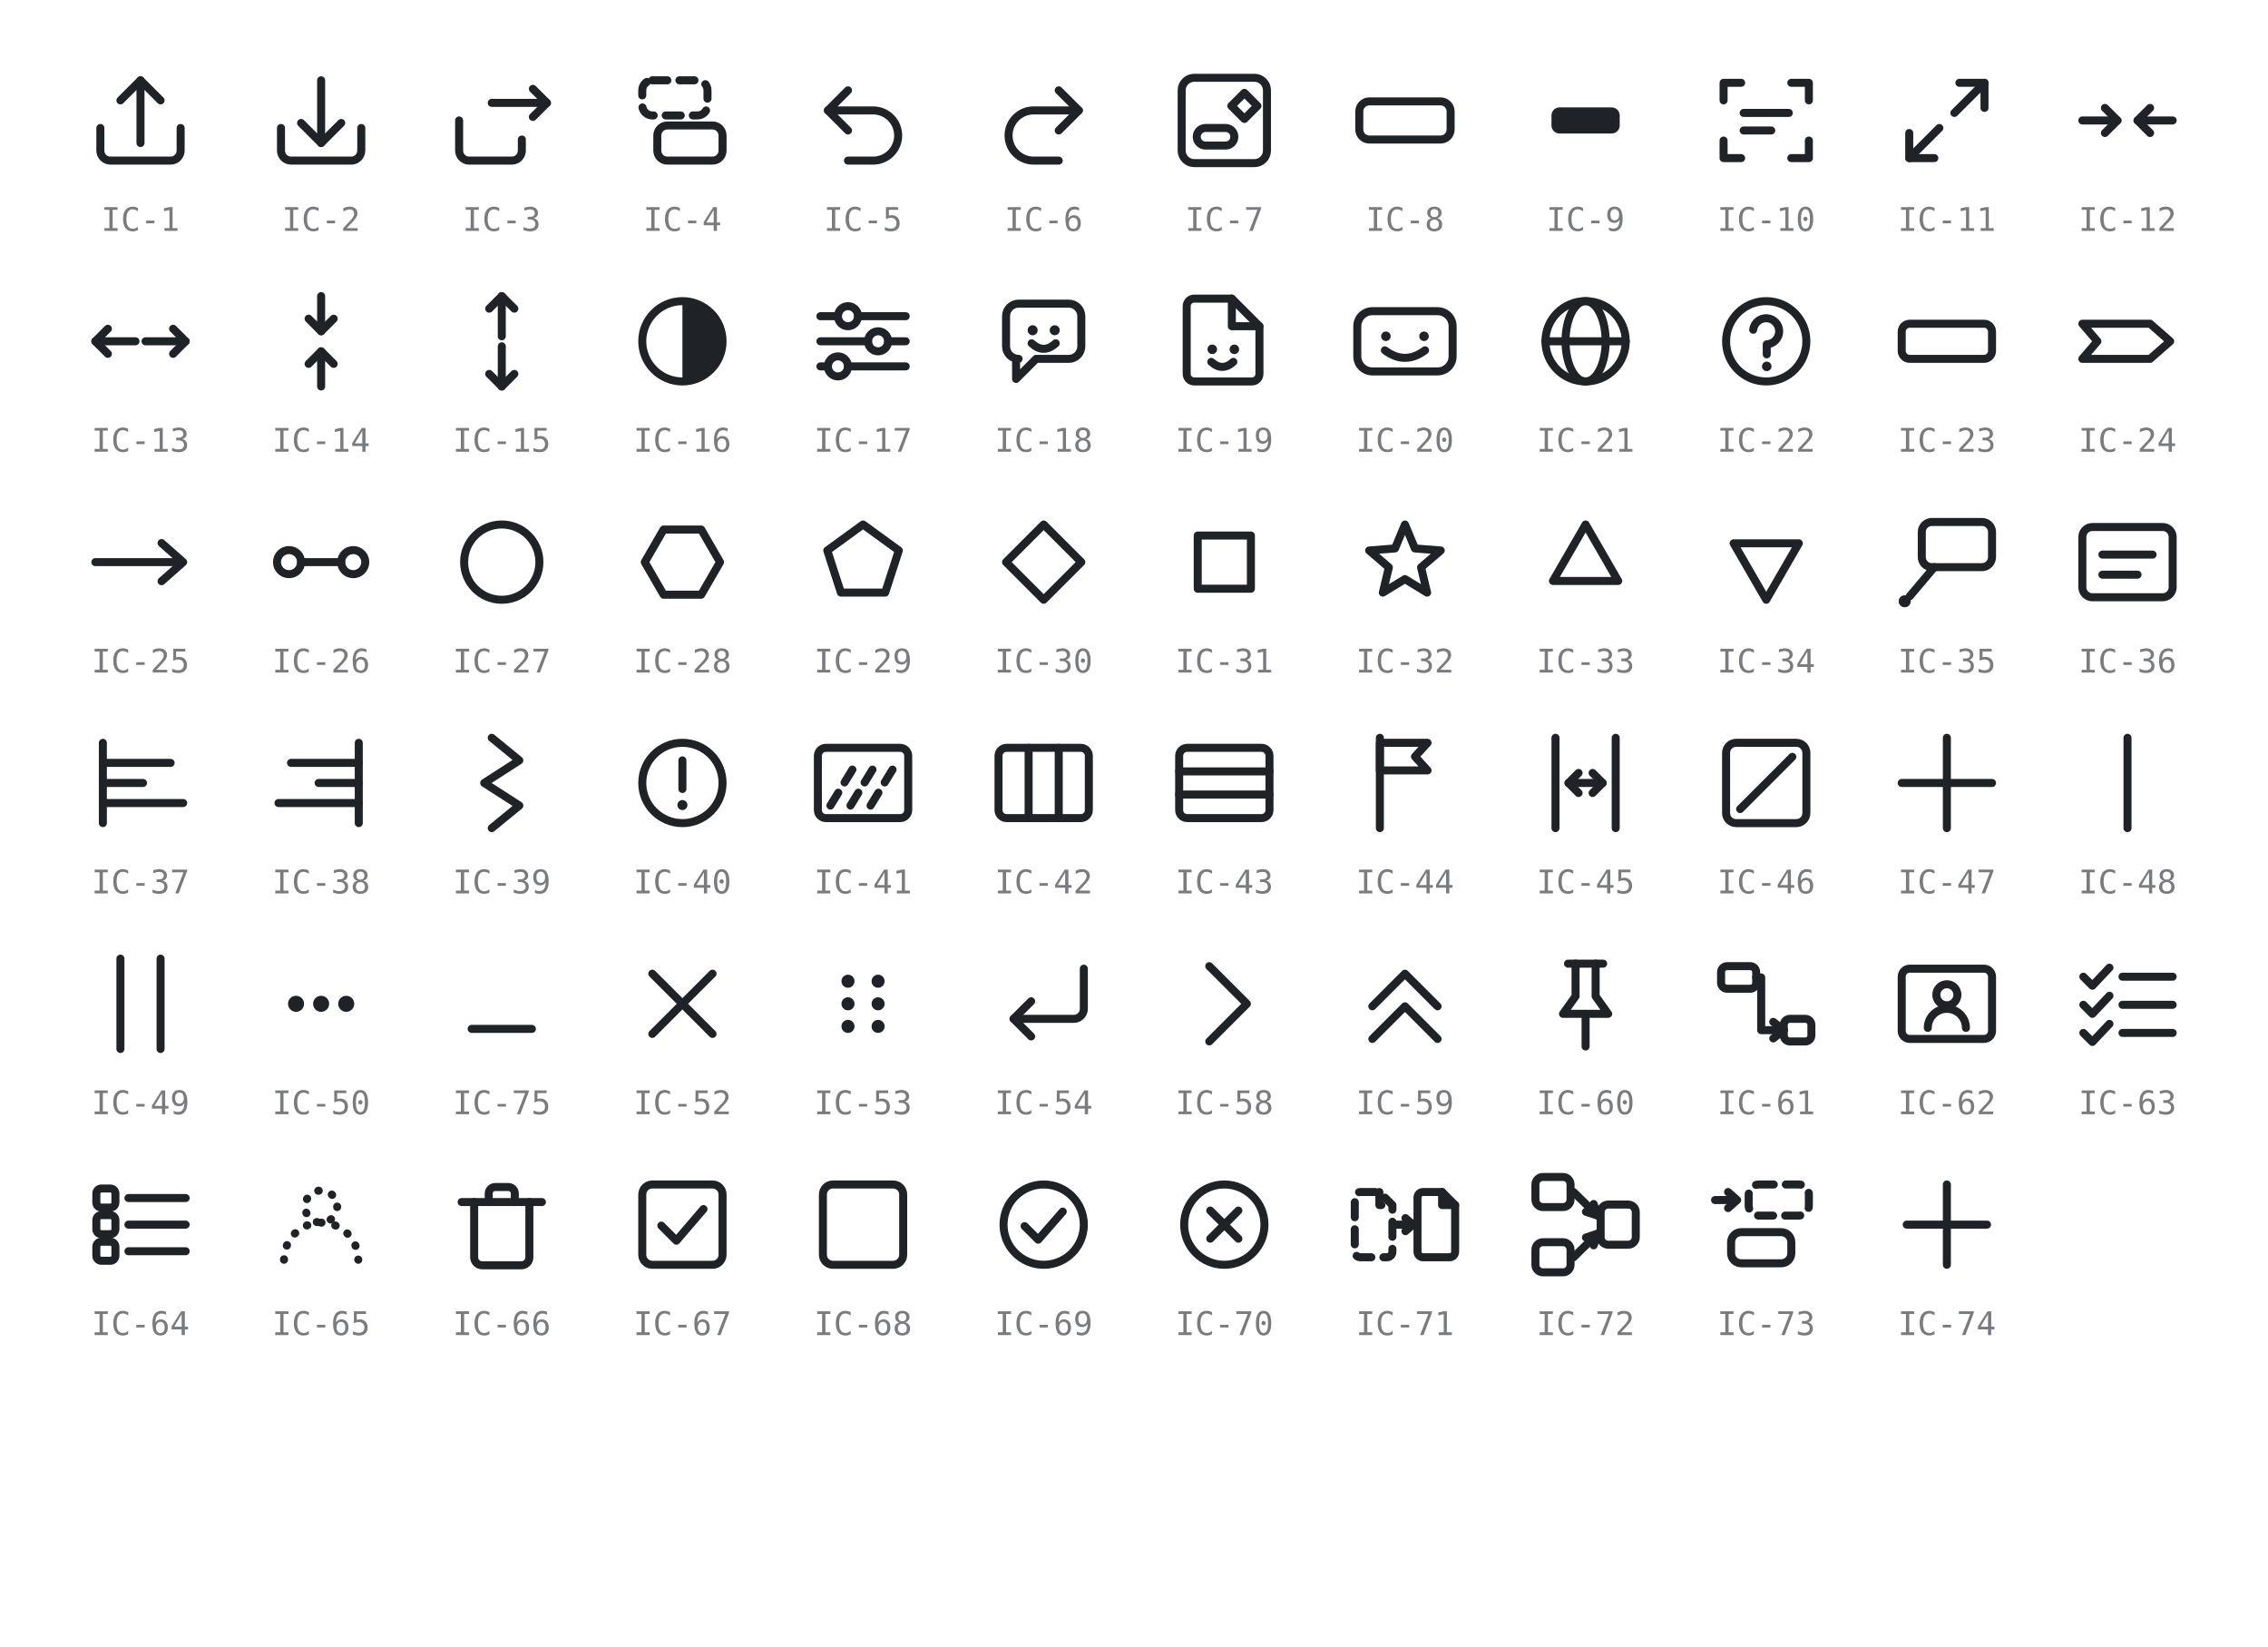
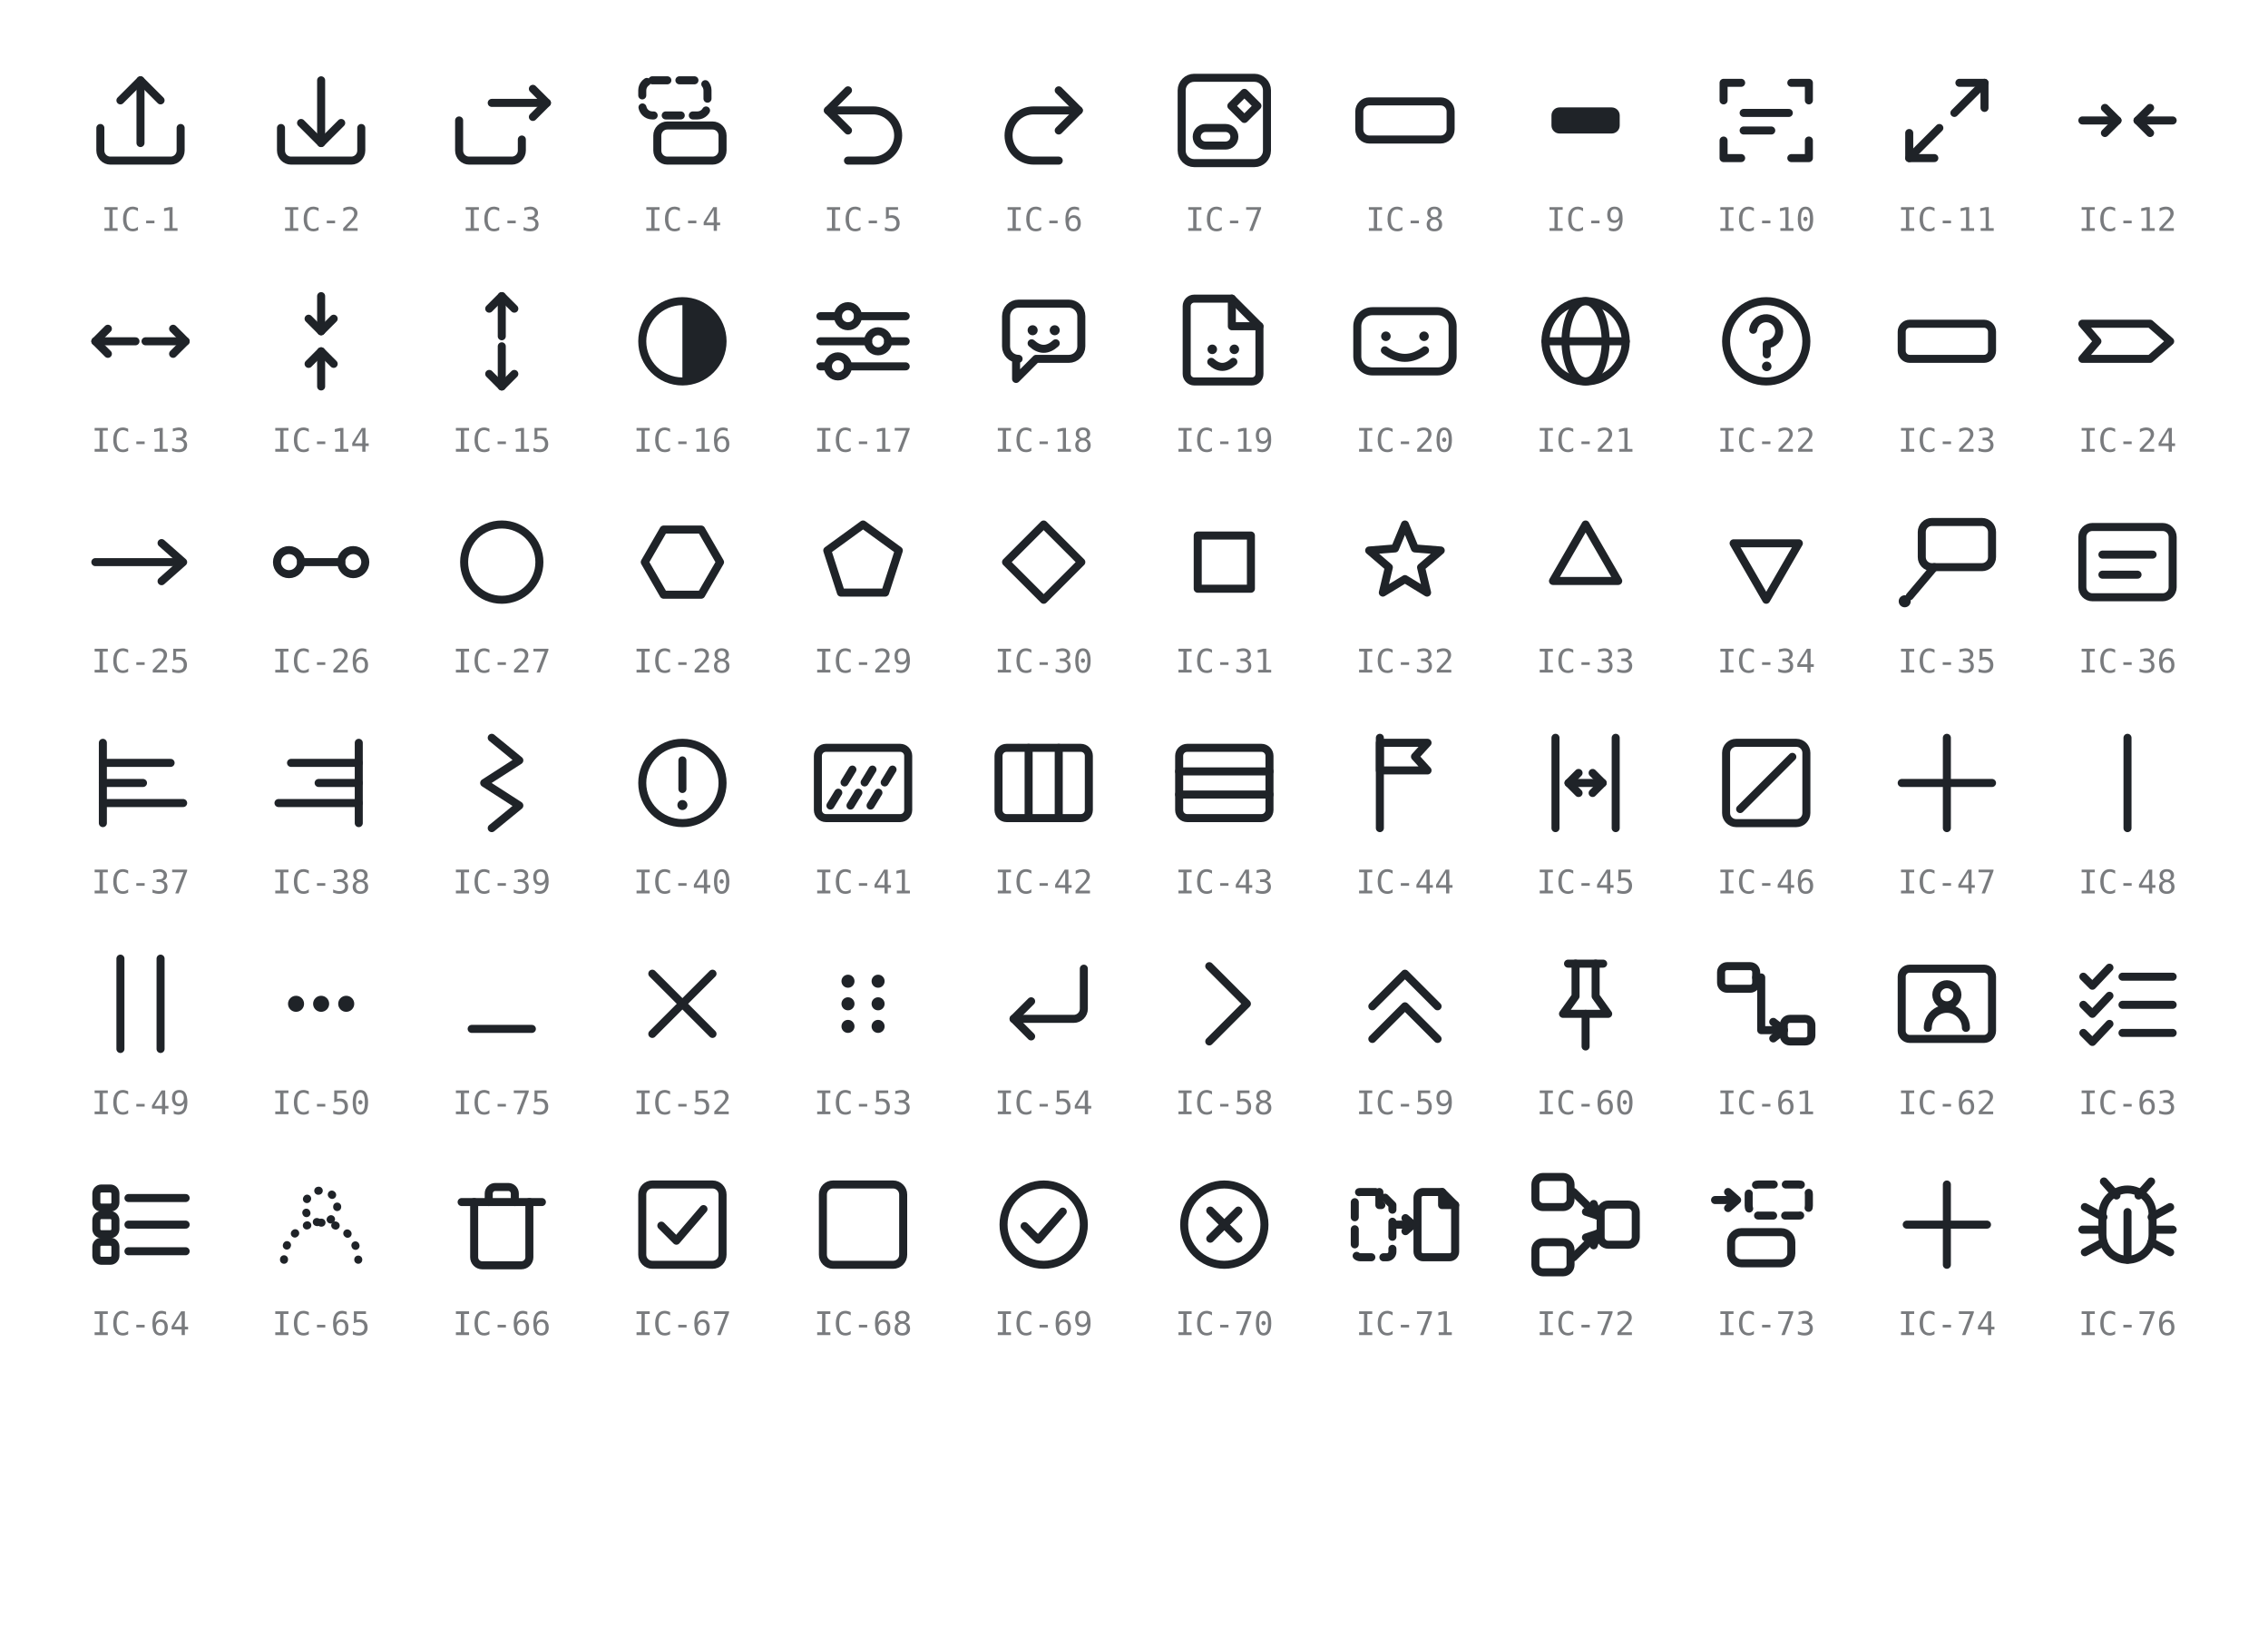
- <svg xmlns="http://www.w3.org/2000/svg" viewBox="0 0 452 328" width="452" height="328" role="img" aria-label="GRS icon glyphs IC-1 to IC-75">
+ <svg xmlns="http://www.w3.org/2000/svg" viewBox="0 0 452 328" width="452" height="328" role="img" aria-label="GRS icon glyphs IC-1 to IC-76">
  <style>
    svg { color: #1f2328; }
    @media (prefers-color-scheme: dark) { svg { color: #e6e8ea; } }
    .s { fill: none; stroke: currentColor; stroke-width: 1.6;
         stroke-linecap: round; stroke-linejoin: round; }
    .f { fill: currentColor; stroke: none; }
    .d { stroke-dasharray: 3 2.4; }
    .t { stroke-dasharray: 0.1 2.8; }
    .lbl { fill: currentColor; opacity: 0.6; text-anchor: middle;
           font-family: ui-monospace, SFMono-Regular, Menlo, Consolas, monospace;
           font-size: 6.5px; }
  </style>
  <g transform="translate(16 12)">
    <path class="s" d="M4 13.5 v4.5 a2 2 0 0 0 2 2 h12 a2 2 0 0 0 2 -2 v-4.5" />
    <path class="s" d="M12 16.5 V4" />
    <path class="s" d="M8 8 L12 4 L16 8" />
  </g>
  <text class="lbl" x="28" y="46">IC-1</text>
  <g transform="translate(52 12)">
    <path class="s" d="M4 13.5 v4.5 a2 2 0 0 0 2 2 h12 a2 2 0 0 0 2 -2 v-4.5" />
    <path class="s" d="M12 4 V16.5" />
    <path class="s" d="M8 12.5 L12 16.5 L16 12.5" />
  </g>
  <text class="lbl" x="64" y="46">IC-2</text>
  <g transform="translate(88 12)">
    <path class="s" d="M3.5 12 v6 a2 2 0 0 0 2 2 h8.5 a2 2 0 0 0 2 -2 v-2.2" />
    <path class="s" d="M10 8.5 H21" />
    <path class="s" d="M18.2 5.7 L21 8.5 L18.2 11.3" />
  </g>
  <text class="lbl" x="100" y="46">IC-3</text>
  <g transform="translate(124 12)">
    <rect class="s d" x="4" y="4" width="13" height="7" rx="2" />
    <rect class="s" x="7" y="13" width="13" height="7" rx="2" />
  </g>
  <text class="lbl" x="136" y="46">IC-4</text>
  <g transform="translate(160 12)">
    <path class="s" d="M5 10 H14 a5 5 0 0 1 0 10 H9" />
    <path class="s" d="M9 6 L5 10 L9 14" />
  </g>
  <text class="lbl" x="172" y="46">IC-5</text>
  <g transform="translate(196 12)">
    <path class="s" d="M19 10 H10 a5 5 0 0 0 0 10 H15" />
    <path class="s" d="M15 6 L19 10 L15 14" />
  </g>
  <text class="lbl" x="208" y="46">IC-6</text>
  <g transform="translate(232 12)">
    <rect class="s" x="3.5" y="3.5" width="17" height="17" rx="2.5" />
    <rect class="s" x="6.5" y="13.5" width="7.5" height="3.5" rx="1.75" />
    <path class="s" d="M16 6.5 L18.6 9.1 L16 11.7 L13.4 9.1 Z" />
  </g>
  <text class="lbl" x="244" y="46">IC-7</text>
  <g transform="translate(268 12)">
    <rect class="s" x="2.9" y="8.2" width="18.2" height="7.6" rx="2" />
  </g>
  <text class="lbl" x="280" y="46">IC-8</text>
  <g transform="translate(304 12)">
    <rect class="f" x="5.2" y="9.4" width="13.6" height="5.2" rx="1.6" />
  </g>
  <text class="lbl" x="316" y="46">IC-9</text>
  <g transform="translate(340 12)">
    <path class="s" d="M3.5 8 V4.5 H7" />
    <path class="s" d="M17 4.5 H20.5 V8" />
    <path class="s" d="M20.5 16 V19.5 H17" />
    <path class="s" d="M7 19.5 H3.5 V16" />
    <path class="s" d="M7.5 10.5 H16.5" />
    <path class="s" d="M7.5 14 H13" />
  </g>
  <text class="lbl" x="352" y="46">IC-10</text>
  <g transform="translate(376 12)">
    <path class="s" d="M10.5 13.5 L4.5 19.5" />
    <path class="s" d="M4.5 14.5 V19.5 H9.5" />
    <path class="s" d="M13.5 10.5 L19.5 4.5" />
    <path class="s" d="M14.5 4.5 H19.5 V9.5" />
  </g>
  <text class="lbl" x="388" y="46">IC-11</text>
  <g transform="translate(412 12)">
    <path class="s" d="M3 12 H10" />
    <path class="s" d="M7.5 9.5 L10 12 L7.5 14.5" />
    <path class="s" d="M21 12 H14" />
    <path class="s" d="M16.5 9.5 L14 12 L16.5 14.5" />
  </g>
  <text class="lbl" x="424" y="46">IC-12</text>
  <g transform="translate(16 56)">
    <path class="s" d="M11 12 H3" />
    <path class="s" d="M5.5 9.5 L3 12 L5.5 14.5" />
    <path class="s" d="M13 12 H21" />
    <path class="s" d="M18.5 9.5 L21 12 L18.5 14.5" />
  </g>
  <text class="lbl" x="28" y="90">IC-13</text>
  <g transform="translate(52 56)">
    <path class="s" d="M12 3 V10" />
    <path class="s" d="M9.5 7.5 L12 10 L14.5 7.5" />
    <path class="s" d="M12 21 V14" />
    <path class="s" d="M9.5 16.5 L12 14 L14.5 16.5" />
  </g>
  <text class="lbl" x="64" y="90">IC-14</text>
  <g transform="translate(88 56)">
    <path class="s" d="M12 11 V3" />
    <path class="s" d="M9.5 5.5 L12 3 L14.5 5.5" />
    <path class="s" d="M12 13 V21" />
    <path class="s" d="M9.5 18.5 L12 21 L14.5 18.5" />
  </g>
  <text class="lbl" x="100" y="90">IC-15</text>
  <g transform="translate(124 56)">
    <circle class="s" cx="12" cy="12" r="8" />
    <path class="f" d="M12 4 a8 8 0 0 1 0 16 Z" />
  </g>
  <text class="lbl" x="136" y="90">IC-16</text>
  <g transform="translate(160 56)">
    <path class="s" d="M3.5 7 H7" />
    <path class="s" d="M11 7 H20.5" />
    <circle class="s" cx="9" cy="7" r="2" />
    <path class="s" d="M3.5 12 H13" />
    <path class="s" d="M17 12 H20.5" />
    <circle class="s" cx="15" cy="12" r="2" />
    <path class="s" d="M3.5 17 H5" />
    <path class="s" d="M9 17 H20.5" />
    <circle class="s" cx="7" cy="17" r="2" />
  </g>
  <text class="lbl" x="172" y="90">IC-17</text>
  <g transform="translate(196 56)">
    <path class="s" d="M4.5 7 a2.5 2.5 0 0 1 2.5 -2.5 h10 a2.5 2.5 0 0 1 2.5 2.5 v6 a2.5 2.5 0 0 1 -2.5 2.5 H10.5 L6.5 19.5 V15.5 H7 A2.5 2.5 0 0 1 4.5 13 Z" />
    <circle class="f" cx="9.8" cy="9.8" r="1" />
    <circle class="f" cx="14.2" cy="9.8" r="1" />
    <path class="s" d="M9.6 12.4 q2.4 2.2 4.8 0" />
  </g>
  <text class="lbl" x="208" y="90">IC-18</text>
  <g transform="translate(232 56)">
    <path class="s" d="M6 3.5 h7.5 L19 9 v9.5 a1.5 1.5 0 0 1 -1.5 1.5 H6 a1.5 1.5 0 0 1 -1.5 -1.5 V5 A1.5 1.5 0 0 1 6 3.5 Z" />
    <path class="s" d="M13.5 3.5 V9 H19" />
    <circle class="f" cx="9.6" cy="13.6" r="0.95" />
    <circle class="f" cx="14" cy="13.6" r="0.95" />
    <path class="s" d="M9.4 16.1 q2.2 2 4.4 0" />
  </g>
  <text class="lbl" x="244" y="90">IC-19</text>
  <g transform="translate(268 56)">
    <rect class="s" x="2.5" y="6" width="19" height="12" rx="3" />
    <circle class="f" cx="8.2" cy="11" r="0.95" />
    <circle class="f" cx="15.8" cy="11" r="0.95" />
    <path class="s" d="M8 13.8 q4 3 8 0" />
  </g>
  <text class="lbl" x="280" y="90">IC-20</text>
  <g transform="translate(304 56)">
    <circle class="s" cx="12" cy="12" r="8" />
    <ellipse class="s" cx="12" cy="12" rx="4" ry="8" />
    <path class="s" d="M4 12 H20" />
  </g>
  <text class="lbl" x="316" y="90">IC-21</text>
  <g transform="translate(340 56)">
    <circle class="s" cx="12" cy="12" r="8" />
    <path class="s" d="M9.4 9.7 a2.6 2.6 0 1 1 2.7 2.9 V14.6" />
    <circle class="f" cx="12.1" cy="17" r="0.95" />
  </g>
  <text class="lbl" x="352" y="90">IC-22</text>
  <g transform="translate(376 56)">
    <rect class="s" x="3" y="8.5" width="18" height="7" rx="1.6" />
  </g>
  <text class="lbl" x="388" y="90">IC-23</text>
  <g transform="translate(412 56)">
    <path class="s" d="M3 8.5 H16.5 L20.5 12 L16.5 15.5 H3 L6 12 Z" />
  </g>
  <text class="lbl" x="424" y="90">IC-24</text>
  <g transform="translate(16 100)">
    <path class="s" d="M3 12 H20" />
    <path class="s" d="M16.2 8.2 L20.5 12 L16.2 15.8" />
  </g>
  <text class="lbl" x="28" y="134">IC-25</text>
  <g transform="translate(52 100)">
    <circle class="s" cx="5.6" cy="12" r="2.4" />
    <circle class="s" cx="18.4" cy="12" r="2.4" />
    <path class="s" d="M8 12 H16" />
  </g>
  <text class="lbl" x="64" y="134">IC-26</text>
  <g transform="translate(88 100)">
    <circle class="s" cx="12" cy="12" r="7.5" />
  </g>
  <text class="lbl" x="100" y="134">IC-27</text>
  <g transform="translate(124 100)">
    <path class="s" d="M19.5 12 L15.75 18.49 L8.25 18.49 L4.5 12 L8.25 5.51 L15.75 5.51 Z" />
  </g>
  <text class="lbl" x="136" y="134">IC-28</text>
  <g transform="translate(160 100)">
    <path class="s" d="M12 4.5 L19.13 9.68 L16.41 18.07 L7.59 18.07 L4.87 9.68 Z" />
  </g>
  <text class="lbl" x="172" y="134">IC-29</text>
  <g transform="translate(196 100)">
    <path class="s" d="M12 4.5 L19.5 12 L12 19.5 L4.5 12 Z" />
  </g>
  <text class="lbl" x="208" y="134">IC-30</text>
  <g transform="translate(232 100)">
    <rect class="s" x="6.7" y="6.7" width="10.6" height="10.6" />
  </g>
  <text class="lbl" x="244" y="134">IC-31</text>
  <g transform="translate(268 100)">
    <path class="s" d="M12 4.5 L13.98 9.27 L19.13 9.68 L15.21 13.04 L16.41 18.07 L12 15.38 L7.59 18.07 L8.79 13.04 L4.87 9.68 L10.02 9.27 Z" />
  </g>
  <text class="lbl" x="280" y="134">IC-32</text>
  <g transform="translate(304 100)">
    <path class="s" d="M12 4.5 L18.5 15.75 L5.5 15.75 Z" />
  </g>
  <text class="lbl" x="316" y="134">IC-33</text>
  <g transform="translate(340 100)">
    <path class="s" d="M12 19.5 L18.5 8.25 L5.5 8.25 Z" />
  </g>
  <text class="lbl" x="352" y="134">IC-34</text>
  <g transform="translate(376 100)">
    <rect class="s" x="7" y="4" width="14" height="9" rx="2" />
    <path class="s" d="M9.5 13 L4.6 18.8" />
    <circle class="f" cx="3.6" cy="19.8" r="1.2" />
  </g>
  <text class="lbl" x="388" y="134">IC-35</text>
  <g transform="translate(412 100)">
    <rect class="s" x="3" y="5" width="18" height="14" rx="2" />
    <path class="s" d="M7 10.5 H17" />
    <path class="s" d="M7 14.5 H14" />
  </g>
  <text class="lbl" x="424" y="134">IC-36</text>
  <g transform="translate(16 144)">
    <path class="s" d="M4.5 4 V20" />
    <path class="s" d="M4.5 8 H18" />
    <path class="s" d="M4.5 12 H12.5" />
    <path class="s" d="M4.5 16 H20.5" />
  </g>
  <text class="lbl" x="28" y="178">IC-37</text>
  <g transform="translate(52 144)">
    <path class="s" d="M19.5 4 V20" />
    <path class="s" d="M6 8 H19.5" />
    <path class="s" d="M11.5 12 H19.5" />
    <path class="s" d="M3.5 16 H19.5" />
  </g>
  <text class="lbl" x="64" y="178">IC-38</text>
  <g transform="translate(88 144)">
    <path class="s" d="M10 3 L15.5 7.5 L8.5 12 L15.5 16.5 L10 21" />
  </g>
  <text class="lbl" x="100" y="178">IC-39</text>
  <g transform="translate(124 144)">
    <circle class="s" cx="12" cy="12" r="8" />
    <path class="s" d="M12 7.5 V13.2" />
    <circle class="f" cx="12" cy="16.4" r="1" />
  </g>
  <text class="lbl" x="136" y="178">IC-40</text>
  <g transform="translate(160 144)">
    <rect class="s" x="3" y="5" width="18" height="14" rx="1.6" />
    <path class="s d" d="M5.5 16.5 L11 7.5" />
    <path class="s d" d="M9.5 16.5 L15 7.5" />
    <path class="s d" d="M13.5 16.5 L19 7.5" />
  </g>
  <text class="lbl" x="172" y="178">IC-41</text>
  <g transform="translate(196 144)">
    <rect class="s" x="3" y="5" width="18" height="14" rx="1.6" />
    <path class="s" d="M9 5 V19" />
    <path class="s" d="M15 5 V19" />
  </g>
  <text class="lbl" x="208" y="178">IC-42</text>
  <g transform="translate(232 144)">
    <rect class="s" x="3" y="5" width="18" height="14" rx="1.6" />
    <path class="s" d="M3 9.7 H21" />
    <path class="s" d="M3 14.3 H21" />
  </g>
  <text class="lbl" x="244" y="178">IC-43</text>
  <g transform="translate(268 144)">
    <path class="s" d="M7 3 V21" />
    <path class="s" d="M7 4 H16.5 L14 6.75 L16.5 9.5 H7 Z" />
  </g>
  <text class="lbl" x="280" y="178">IC-44</text>
  <g transform="translate(304 144)">
    <path class="s" d="M6 3 V21" />
    <path class="s" d="M18 3 V21" />
    <path class="s" d="M8.6 12 H15.4" />
    <path class="s" d="M10.6 10 L8.6 12 L10.6 14" />
    <path class="s" d="M13.4 10 L15.4 12 L13.4 14" />
  </g>
  <text class="lbl" x="316" y="178">IC-45</text>
  <g transform="translate(340 144)">
    <rect class="s" x="4" y="4" width="16" height="16" rx="2" />
    <path class="s" d="M6.8 17.2 L17.2 6.8" />
  </g>
  <text class="lbl" x="352" y="178">IC-46</text>
  <g transform="translate(376 144)">
    <path class="s" d="M12 3 V21" />
    <path class="s" d="M3 12 H21" />
  </g>
  <text class="lbl" x="388" y="178">IC-47</text>
  <g transform="translate(412 144)">
    <path class="s" d="M12 3 V21" />
  </g>
  <text class="lbl" x="424" y="178">IC-48</text>
  <g transform="translate(16 188)">
    <path class="s" d="M8 3 V21" />
    <path class="s" d="M16 3 V21" />
  </g>
  <text class="lbl" x="28" y="222">IC-49</text>
  <g transform="translate(52 188)">
    <circle class="f" cx="7" cy="12" r="1.6" />
    <circle class="f" cx="12" cy="12" r="1.6" />
    <circle class="f" cx="17" cy="12" r="1.6" />
  </g>
  <text class="lbl" x="64" y="222">IC-50</text>
  <g transform="translate(88 188)">
    <path class="s" d="M6 17 H18" />
  </g>
  <text class="lbl" x="100" y="222">IC-75</text>
  <g transform="translate(124 188)">
    <path class="s" d="M6 6 L18 18" />
    <path class="s" d="M18 6 L6 18" />
  </g>
  <text class="lbl" x="136" y="222">IC-52</text>
  <g transform="translate(160 188)">
    <circle class="f" cx="9" cy="7.5" r="1.3" />
    <circle class="f" cx="9" cy="12" r="1.3" />
    <circle class="f" cx="9" cy="16.5" r="1.3" />
    <circle class="f" cx="15" cy="7.5" r="1.3" />
    <circle class="f" cx="15" cy="12" r="1.3" />
    <circle class="f" cx="15" cy="16.5" r="1.3" />
  </g>
  <text class="lbl" x="172" y="222">IC-53</text>
  <g transform="translate(196 188)">
    <path class="s" d="M20 5 V13 a2 2 0 0 1 -2 2 H6" />
    <path class="s" d="M9.5 11.5 L6 15 L9.5 18.5" />
  </g>
  <text class="lbl" x="208" y="222">IC-54</text>
  <g transform="translate(232 188)">
    <path class="s" d="M9 4.5 L16.5 12 L9 19.5" />
  </g>
  <text class="lbl" x="244" y="222">IC-58</text>
  <g transform="translate(268 188)">
    <path class="s" d="M5.5 12.5 L12 6 L18.5 12.5" />
    <path class="s" d="M5.5 19 L12 12.5 L18.5 19" />
  </g>
  <text class="lbl" x="280" y="222">IC-59</text>
  <g transform="translate(304 188)">
    <path class="s" d="M8.5 4 H15.5" />
    <path class="s" d="M10 4 V10.5 L7.5 14 H16.5 L14 10.5 V4" />
    <path class="s" d="M12 14 V20.5" />
  </g>
  <text class="lbl" x="316" y="222">IC-60</text>
  <g transform="translate(340 188)">
    <rect class="s" x="3" y="4.5" width="7" height="4.5" rx="1.2" />
    <rect class="s" x="15.5" y="15" width="5.5" height="4.5" rx="1.2" />
    <path class="s" d="M10 6.75 H11 V17.25 H15.5" />
    <path class="s" d="M13.4 15.6 L15.5 17.25 L13.4 18.9" />
  </g>
  <text class="lbl" x="352" y="222">IC-61</text>
  <g transform="translate(376 188)">
    <rect class="s" x="3" y="5" width="18" height="14" rx="1.6" />
    <circle class="s" cx="12" cy="10.2" r="2.1" />
    <path class="s" d="M8.2 16.8 a3.8 3.8 0 0 1 7.6 0" />
  </g>
  <text class="lbl" x="388" y="222">IC-62</text>
  <g transform="translate(412 188)">
    <path class="s" d="M3.2 6.6 L5 8.4 L8.4 4.8" />
    <path class="s" d="M11 6.6 H21" />
    <path class="s" d="M3.2 12.2 L5 14 L8.4 10.4" />
    <path class="s" d="M11 12.2 H21" />
    <path class="s" d="M3.2 17.8 L5 19.6 L8.4 16" />
    <path class="s" d="M11 17.8 H21" />
  </g>
  <text class="lbl" x="424" y="222">IC-63</text>
  <g transform="translate(16 232)">
    <rect class="s" x="3.2" y="4.8" width="3.8" height="3.8" rx="1" />
    <path class="s" d="M9.6 6.7 H21" />
    <rect class="s" x="3.2" y="10.1" width="3.8" height="3.8" rx="1" />
    <path class="s" d="M9.6 12 H21" />
    <rect class="s" x="3.2" y="15.4" width="3.8" height="3.8" rx="1" />
    <path class="s" d="M9.6 17.3 H21" />
  </g>
  <text class="lbl" x="28" y="266">IC-64</text>
  <g transform="translate(52 232)">
    <circle class="s t" cx="12" cy="8.4" r="3.2" />
    <path class="s t" d="M4.6 19 a7.4 7.4 0 0 1 14.8 0" />
  </g>
  <text class="lbl" x="64" y="266">IC-65</text>
  <g transform="translate(88 232)">
    <path class="s" d="M4 7.5 H20" />
    <path class="s" d="M9.4 7.5 V5.8 a1.3 1.3 0 0 1 1.3 -1.3 h2.6 a1.3 1.3 0 0 1 1.3 1.3 V7.5" />
    <path class="s" d="M6.5 7.5 v11 a1.6 1.6 0 0 0 1.6 1.6 h7.8 a1.6 1.6 0 0 0 1.6 -1.6 V7.5" />
  </g>
  <text class="lbl" x="100" y="266">IC-66</text>
  <g transform="translate(124 232)">
    <rect class="s" x="4" y="4" width="16" height="16" rx="2" />
    <path class="s" d="M7.8 12.2 L10.8 15.2 L16.2 8.9" />
  </g>
  <text class="lbl" x="136" y="266">IC-67</text>
  <g transform="translate(160 232)">
    <rect class="s" x="4" y="4" width="16" height="16" rx="2" />
  </g>
  <text class="lbl" x="172" y="266">IC-68</text>
  <g transform="translate(196 232)">
    <circle class="s" cx="12" cy="12" r="8" />
    <path class="s" d="M8.2 12.3 L10.9 15 L15.8 9.4" />
  </g>
  <text class="lbl" x="208" y="266">IC-69</text>
  <g transform="translate(232 232)">
    <circle class="s" cx="12" cy="12" r="8" />
    <path class="s" d="M9.2 9.2 L14.8 14.8" />
    <path class="s" d="M14.8 9.2 L9.2 14.8" />
  </g>
  <text class="lbl" x="244" y="266">IC-70</text>
  <g transform="translate(268 232)">
    <path class="s d" d="M3.1 5.5 H6.9 L9.5 8.1 V17.4 a1.1 1.1 0 0 1 -1.1 1.1 H3.1 a1.1 1.1 0 0 1 -1.1 -1.1 V6.6 a1.1 1.1 0 0 1 1.1 -1.1 Z" />
    <path class="s d" d="M6.9 5.5 V8.1 H9.5" />
    <path class="s" d="M15.6 5.5 H19.4 L22 8.1 V17.4 a1.1 1.1 0 0 1 -1.1 1.1 H15.6 a1.1 1.1 0 0 1 -1.1 -1.1 V6.6 a1.1 1.1 0 0 1 1.1 -1.1 Z" />
    <path class="s" d="M19.4 5.5 V8.1 H22" />
    <path class="s" d="M10.2 12 H13.4" />
    <path class="s" d="M12.1 10.7 L13.6 12 L12.1 13.3" />
  </g>
  <text class="lbl" x="280" y="266">IC-71</text>
  <g transform="translate(304 232)">
    <rect class="s" x="2" y="2.5" width="7" height="6" rx="1.5" />
    <rect class="s" x="2" y="15.5" width="7" height="6" rx="1.5" />
    <rect class="s" x="15" y="8" width="7" height="8" rx="1.5" />
    <path class="s" d="M9.6 5.5 L14.4 10.2" />
    <path class="s" d="M12.07 9.44 L14.4 10.2 L13.61 7.88" />
    <path class="s" d="M9.6 18.5 L14.4 13.8" />
    <path class="s" d="M13.61 16.12 L14.4 13.8 L12.07 14.56" />
  </g>
  <text class="lbl" x="316" y="266">IC-72</text>
  <g transform="translate(340 232)">
    <rect class="s d" x="8.5" y="4" width="12" height="6.2" rx="2" />
    <rect class="s" x="5" y="13.5" width="12" height="6.2" rx="2" />
    <path class="s" d="M1.8 7.1 H6" />
    <path class="s" d="M4.4 5.5 L6.2 7.1 L4.4 8.7" />
  </g>
  <text class="lbl" x="352" y="266">IC-73</text>
  <g transform="translate(376 232)">
    <path class="s" d="M4 12 H20" />
    <path class="s" d="M12 4 V20" />
  </g>
  <text class="lbl" x="388" y="266">IC-74</text>
+   <g transform="translate(412 232)">
+     <path class="s" d="M7 10 a5 5 0 0 1 10 0 v4 a5 5 0 0 1 -10 0 Z" />
+     <path class="s" d="M12 9.5 V19" />
+     <path class="s" d="M9.8 6.2 L7.3 3.4" />
+     <path class="s" d="M14.2 6.2 L16.7 3.4" />
+     <path class="s" d="M7.2 10.5 L3.5 8.5" />
+     <path class="s" d="M6.8 13 L3 13" />
+     <path class="s" d="M7.2 15.5 L3.5 17.5" />
+     <path class="s" d="M16.8 10.5 L20.5 8.5" />
+     <path class="s" d="M17.2 13 L21 13" />
+     <path class="s" d="M16.8 15.5 L20.5 17.5" />
+   </g>
+   <text class="lbl" x="424" y="266">IC-76</text>
</svg>
